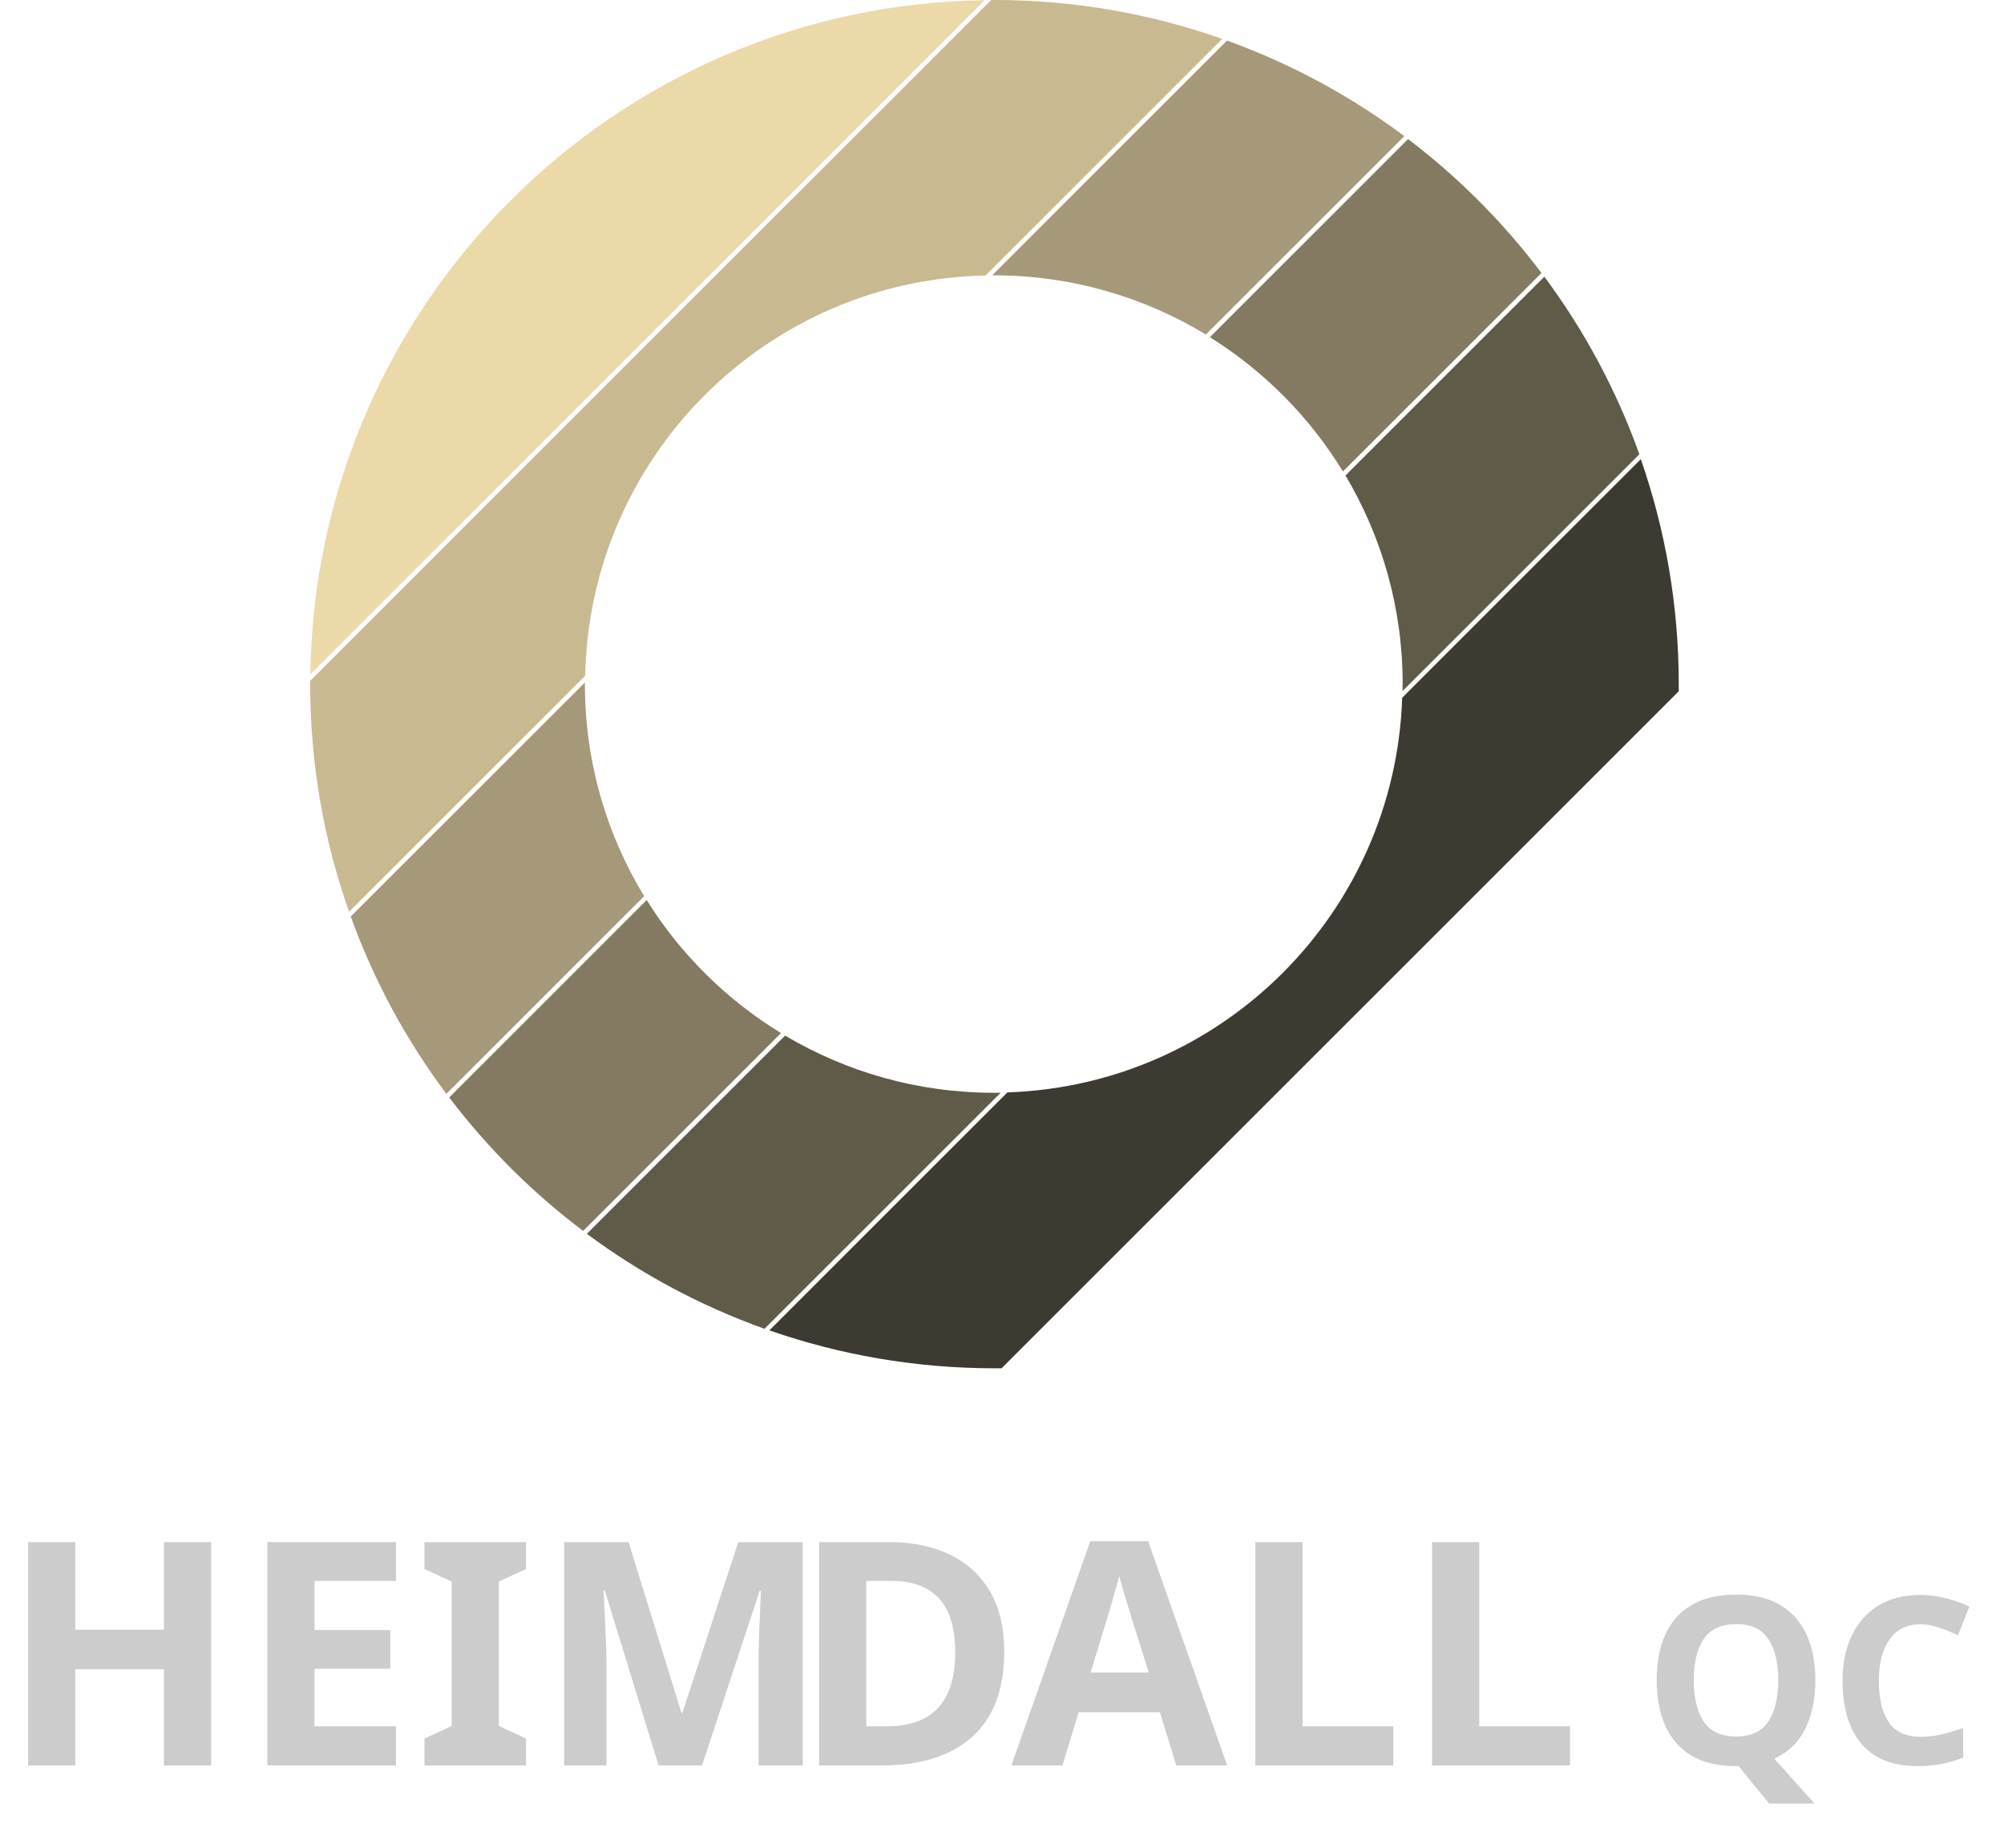
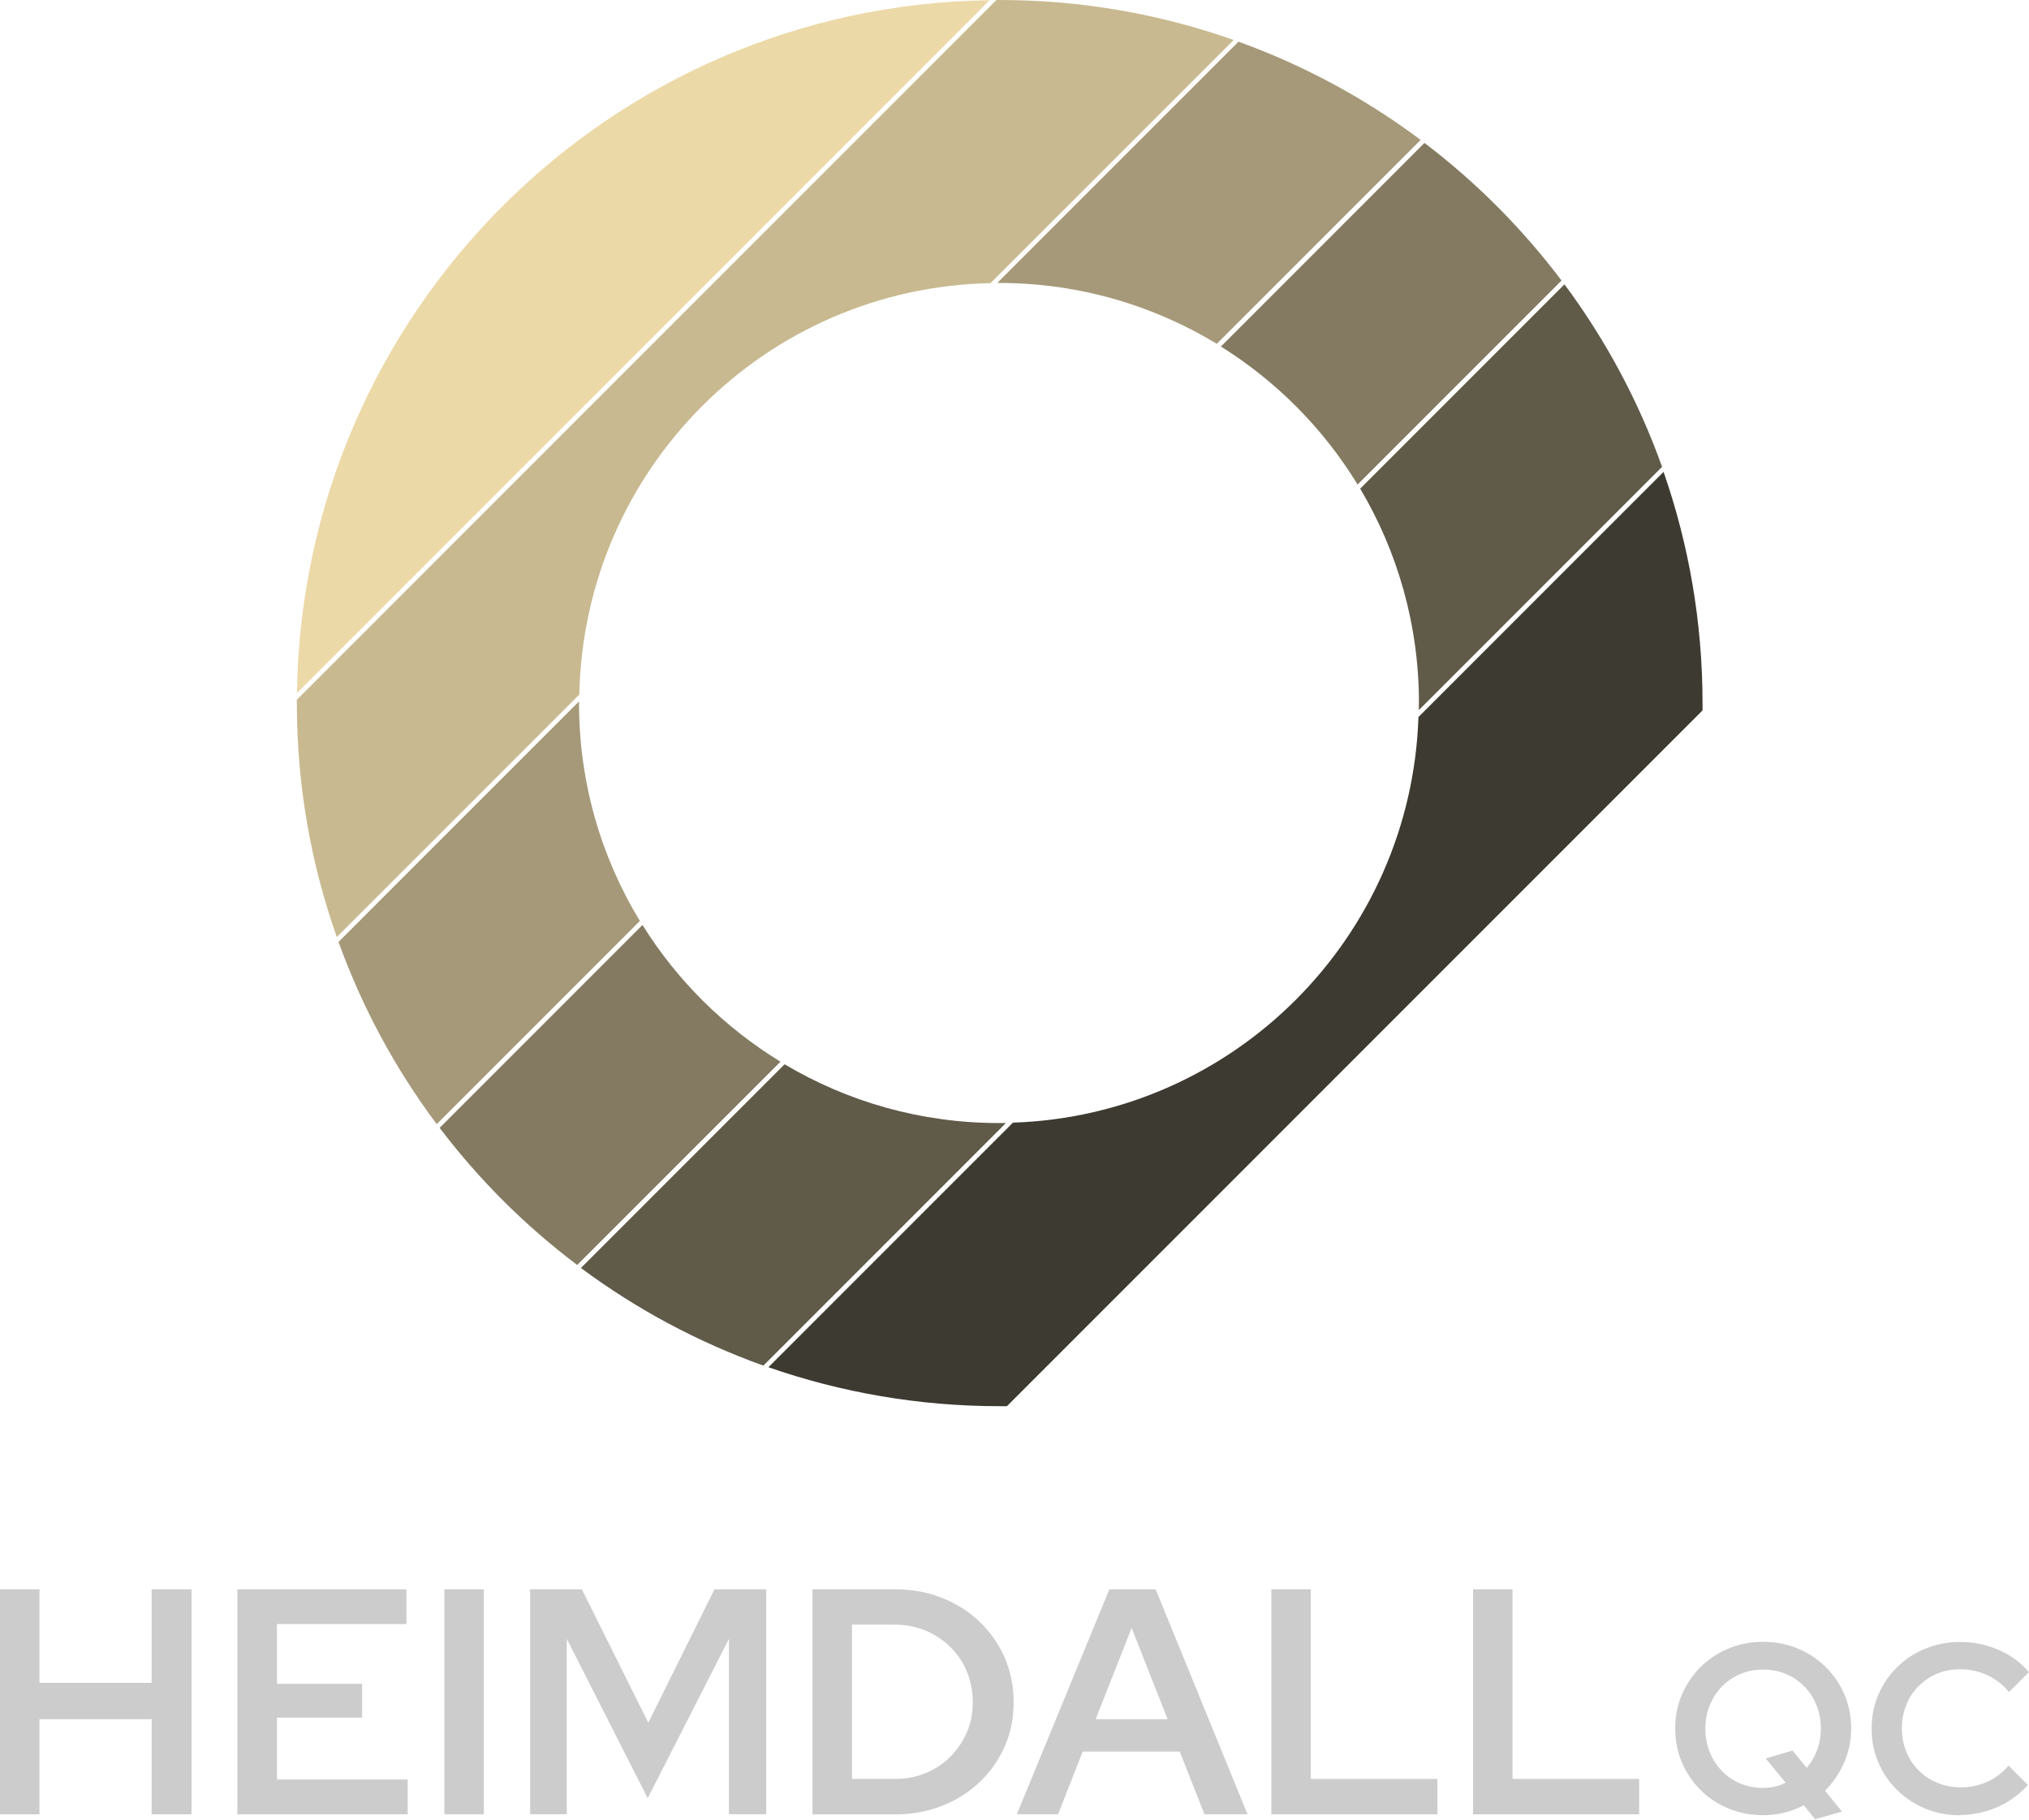
- <svg xmlns="http://www.w3.org/2000/svg" id="Layer_2" data-name="Layer 2" viewBox="0 0 204.99 189.07">
+ <svg xmlns="http://www.w3.org/2000/svg" id="Layer_2" data-name="Layer 2" viewBox="0 0 202.05 181.13">
  <defs>
    <style>
      .cls-1 {
        fill: #a69979;
      }

      .cls-2 {
-         font-size: 31.99px;
+         fill: #3d3a32;
      }

-       .cls-2, .cls-3 {
-         fill: #ccc;
-         font-family: RedHatDisplay-Bold, 'Red Hat Display';
-         font-variation-settings: 'wght' 700;
-         font-weight: 700;
+       .cls-3 {
+         fill: #605a49;
      }

      .cls-4 {
-         fill: #3d3a32;
+         fill: #837a61;
      }

      .cls-5 {
-         fill: #605a49;
-       }
- 
-       .cls-3 {
-         font-size: 23.88px;
-         letter-spacing: 0em;
+         fill: #ecd9a8;
      }

      .cls-6 {
-         letter-spacing: -.03em;
+         fill: #ccc;
      }

      .cls-7 {
-         fill: #837a61;
-       }
- 
-       .cls-8 {
-         fill: #ecd9a8;
-       }
- 
-       .cls-9 {
        fill: #c9b990;
-       }
- 
-       .cls-10 {
-         letter-spacing: 0em;
      }
    </style>
  </defs>
  <g id="Layer_1-2" data-name="Layer 1">
    <g>
-       <path class="cls-4" d="m143.43,71.39c-.73,21.98-18.4,39.65-40.38,40.38l-24.35,24.35c7.21,2.51,14.96,3.88,23.03,3.88.24,0,.48,0,.72,0l69.27-69.27c0-.24,0-.48,0-.72,0-8.07-1.37-15.81-3.88-23.03l-24.42,24.42Z" />
-       <path class="cls-5" d="m143.47,69.99c0,.24,0,.47,0,.71l24.22-24.22c-2.34-6.56-5.64-12.68-9.72-18.17l-20.34,20.34c3.71,6.25,5.85,13.54,5.85,21.34Z" />
-       <path class="cls-5" d="m101.65,111.81c-7.8,0-15.09-2.14-21.34-5.85l-20.28,20.28c5.49,4.08,11.61,7.37,18.17,9.72l24.15-24.15c-.24,0-.47,0-.71,0Z" />
-       <path class="cls-7" d="m137.37,48.24l20.31-20.31c-3.9-5.17-8.5-9.79-13.65-13.7l-20.27,20.27c5.54,3.46,10.21,8.17,13.61,13.74Z" />
-       <path class="cls-7" d="m66.15,92.09l-20.2,20.2c3.92,5.16,8.53,9.76,13.7,13.65l20.24-20.24c-5.57-3.4-10.29-8.07-13.74-13.61Z" />
-       <path class="cls-1" d="m101.65,28.17c7.94,0,15.37,2.22,21.7,6.06l20.3-20.3c-5.48-4.1-11.58-7.41-18.14-9.78l-24.02,24.02c.05,0,.11,0,.16,0Z" />
-       <path class="cls-1" d="m59.83,69.99c0-.05,0-.11,0-.16l-23.95,23.95c2.37,6.56,5.68,12.66,9.78,18.14l20.23-20.23c-3.85-6.33-6.06-13.75-6.06-21.7Z" />
-       <path class="cls-9" d="m100.81,28.19L125.02,3.98c-7.29-2.57-15.13-3.98-23.29-3.98-.11,0-.22,0-.33,0L31.73,69.67c0,.11,0,.22,0,.33,0,8.17,1.4,16.01,3.98,23.29l24.15-24.15c.45-22.42,18.53-40.51,40.95-40.95Z" />
-       <path class="cls-8" d="m31.74,69L100.72.02C62.86.55,32.28,31.13,31.74,69Z" />
+       <path class="cls-2" d="m141.25,71.39c-.73,21.98-18.4,39.65-40.38,40.38l-24.35,24.35c7.21,2.51,14.96,3.88,23.03,3.88.24,0,.48,0,.72,0l69.27-69.27c0-.24,0-.48,0-.72,0-8.07-1.37-15.81-3.88-23.03l-24.42,24.42Z" />
+       <path class="cls-3" d="m141.29,69.99c0,.24,0,.47,0,.71l24.22-24.22c-2.34-6.56-5.64-12.68-9.72-18.17l-20.34,20.34c3.71,6.25,5.85,13.54,5.85,21.34Z" />
+       <path class="cls-3" d="m99.47,111.81c-7.8,0-15.09-2.14-21.34-5.85l-20.28,20.28c5.49,4.08,11.61,7.37,18.17,9.72l24.15-24.15c-.24,0-.47,0-.71,0Z" />
+       <path class="cls-4" d="m135.19,48.24l20.31-20.31c-3.9-5.17-8.5-9.79-13.65-13.7l-20.27,20.27c5.54,3.46,10.21,8.17,13.61,13.74Z" />
+       <path class="cls-4" d="m63.98,92.09l-20.2,20.2c3.92,5.16,8.53,9.76,13.7,13.65l20.24-20.24c-5.57-3.4-10.29-8.07-13.74-13.61Z" />
+       <path class="cls-1" d="m99.47,28.17c7.94,0,15.37,2.22,21.7,6.06l20.3-20.3c-5.48-4.1-11.58-7.41-18.14-9.78l-24.02,24.02c.05,0,.11,0,.16,0Z" />
+       <path class="cls-1" d="m57.66,69.99c0-.05,0-.11,0-.16l-23.95,23.95c2.37,6.56,5.68,12.66,9.78,18.14l20.23-20.23c-3.85-6.33-6.06-13.75-6.06-21.7Z" />
+       <path class="cls-7" d="m98.63,28.19L122.85,3.98c-7.29-2.57-15.13-3.98-23.29-3.98-.11,0-.22,0-.33,0L29.56,69.67c0,.11,0,.22,0,.33,0,8.17,1.4,16.01,3.98,23.29l24.15-24.15c.45-22.42,18.53-40.51,40.95-40.95Z" />
+       <path class="cls-5" d="m29.57,69L98.55.02C60.69.55,30.1,31.13,29.57,69Z" />
    </g>
-     <text class="cls-2" transform="translate(0 180.63)">
-       <tspan class="cls-10" x="0" y="0">HEIM</tspan>
-       <tspan class="cls-6" x="80.91" y="0">D</tspan>
-       <tspan class="cls-10" x="103.46" y="0">ALL</tspan>
-     </text>
-     <text class="cls-3" transform="translate(168.07 180.47)">
-       <tspan x="0" y="0">QC</tspan>
-     </text>
+     <g>
+       <path class="cls-6" d="m0,180.63v-22.4h3.93v9.31h11.17v-9.31h3.97v22.4h-3.97v-9.47H3.93v9.47H0Z" />
+       <path class="cls-6" d="m23.64,180.63v-22.4h16.83v3.46h-12.89v5.95h8.48v3.36h-8.48v6.17h13.02v3.46h-16.96Z" />
+       <path class="cls-6" d="m44.25,180.63v-22.4h3.93v22.4h-3.93Z" />
+       <path class="cls-6" d="m52.79,180.63v-22.4h5.15l6.62,13.28,6.59-13.28h5.15v22.4h-3.71v-17.47l-8.09,15.87-8.06-15.87v17.47h-3.65Z" />
+       <path class="cls-6" d="m80.91,180.63v-22.4h8.22c1.68,0,3.24.28,4.67.85s2.68,1.35,3.74,2.37,1.9,2.2,2.5,3.57c.6,1.37.9,2.85.9,4.45s-.3,3.08-.9,4.43c-.6,1.35-1.43,2.53-2.5,3.54-1.07,1-2.31,1.79-3.74,2.35s-2.99.85-4.67.85h-8.22Zm3.93-3.52h4.29c1.09,0,2.1-.19,3.04-.58.94-.38,1.76-.93,2.46-1.63s1.25-1.51,1.65-2.43.59-1.92.59-3.01-.2-2.1-.59-3.04c-.39-.94-.94-1.75-1.65-2.45-.7-.69-1.53-1.24-2.46-1.63-.94-.39-1.95-.59-3.04-.59h-4.29v15.36Z" />
+       <path class="cls-6" d="m101.26,180.63l9.21-22.4h4.61l9.15,22.4h-4.29l-2.46-6.24h-9.66l-2.46,6.24h-4.1Zm7.84-9.47h7.17l-3.58-9.09-3.58,9.09Z" />
+       <path class="cls-6" d="m126.6,180.63v-22.4h3.93v18.88h12.61v3.52h-16.54Z" />
+       <path class="cls-6" d="m146.69,180.63v-22.4h3.93v18.88h12.61v3.52h-16.54Z" />
+     </g>
+     <g>
+       <path class="cls-6" d="m180.77,181.13l-1.15-1.39c-.59.3-1.22.54-1.9.72-.68.17-1.39.26-2.14.26-1.23,0-2.37-.22-3.44-.66-1.07-.44-2-1.05-2.79-1.84s-1.42-1.7-1.86-2.75c-.45-1.04-.67-2.17-.67-3.38s.22-2.34.67-3.38c.45-1.04,1.07-1.96,1.86-2.75.8-.79,1.73-1.4,2.79-1.84s2.21-.66,3.44-.66,2.37.22,3.43.66,1.99,1.05,2.79,1.84c.8.79,1.43,1.7,1.87,2.75.45,1.04.67,2.17.67,3.38s-.24,2.35-.71,3.42-1.1,1.99-1.9,2.77l1.7,2.08-2.67.76Zm-5.18-3.13c.41,0,.81-.04,1.18-.13.37-.09.72-.22,1.04-.39l-1.98-2.41,2.67-.79,1.41,1.72c.45-.51.79-1.1,1.04-1.77.25-.67.37-1.38.37-2.12,0-.84-.14-1.62-.43-2.34-.29-.72-.69-1.34-1.22-1.87s-1.13-.95-1.83-1.24c-.69-.29-1.45-.44-2.26-.44s-1.57.15-2.27.44c-.7.29-1.31.71-1.83,1.24-.52.53-.92,1.16-1.22,1.87-.29.72-.44,1.5-.44,2.34s.15,1.6.44,2.33c.29.72.7,1.35,1.22,1.89.52.53,1.13.95,1.83,1.24.7.29,1.46.44,2.27.44Z" />
+       <path class="cls-6" d="m195.2,180.73c-1.24,0-2.4-.22-3.46-.66-1.07-.44-2-1.05-2.81-1.84-.8-.79-1.43-1.7-1.88-2.75-.45-1.04-.67-2.17-.67-3.38s.22-2.34.67-3.38c.45-1.04,1.07-1.96,1.88-2.75.8-.79,1.74-1.4,2.82-1.84s2.22-.66,3.45-.66c.89,0,1.76.12,2.61.36.85.24,1.64.58,2.36,1.03.72.45,1.35.99,1.87,1.62l-1.98,1.98c-.62-.75-1.35-1.31-2.2-1.7-.84-.38-1.74-.57-2.67-.57-.83,0-1.59.15-2.29.44-.7.29-1.31.71-1.84,1.24s-.94,1.16-1.23,1.87c-.29.72-.44,1.5-.44,2.34s.15,1.6.44,2.32c.29.72.71,1.34,1.24,1.87.53.53,1.16.95,1.88,1.24.72.29,1.5.44,2.34.44.92,0,1.79-.19,2.61-.56.82-.37,1.52-.91,2.11-1.61l1.93,1.93c-.53.6-1.15,1.13-1.88,1.59-.72.45-1.5.8-2.34,1.04-.84.24-1.68.36-2.54.36Z" />
+     </g>
  </g>
</svg>
